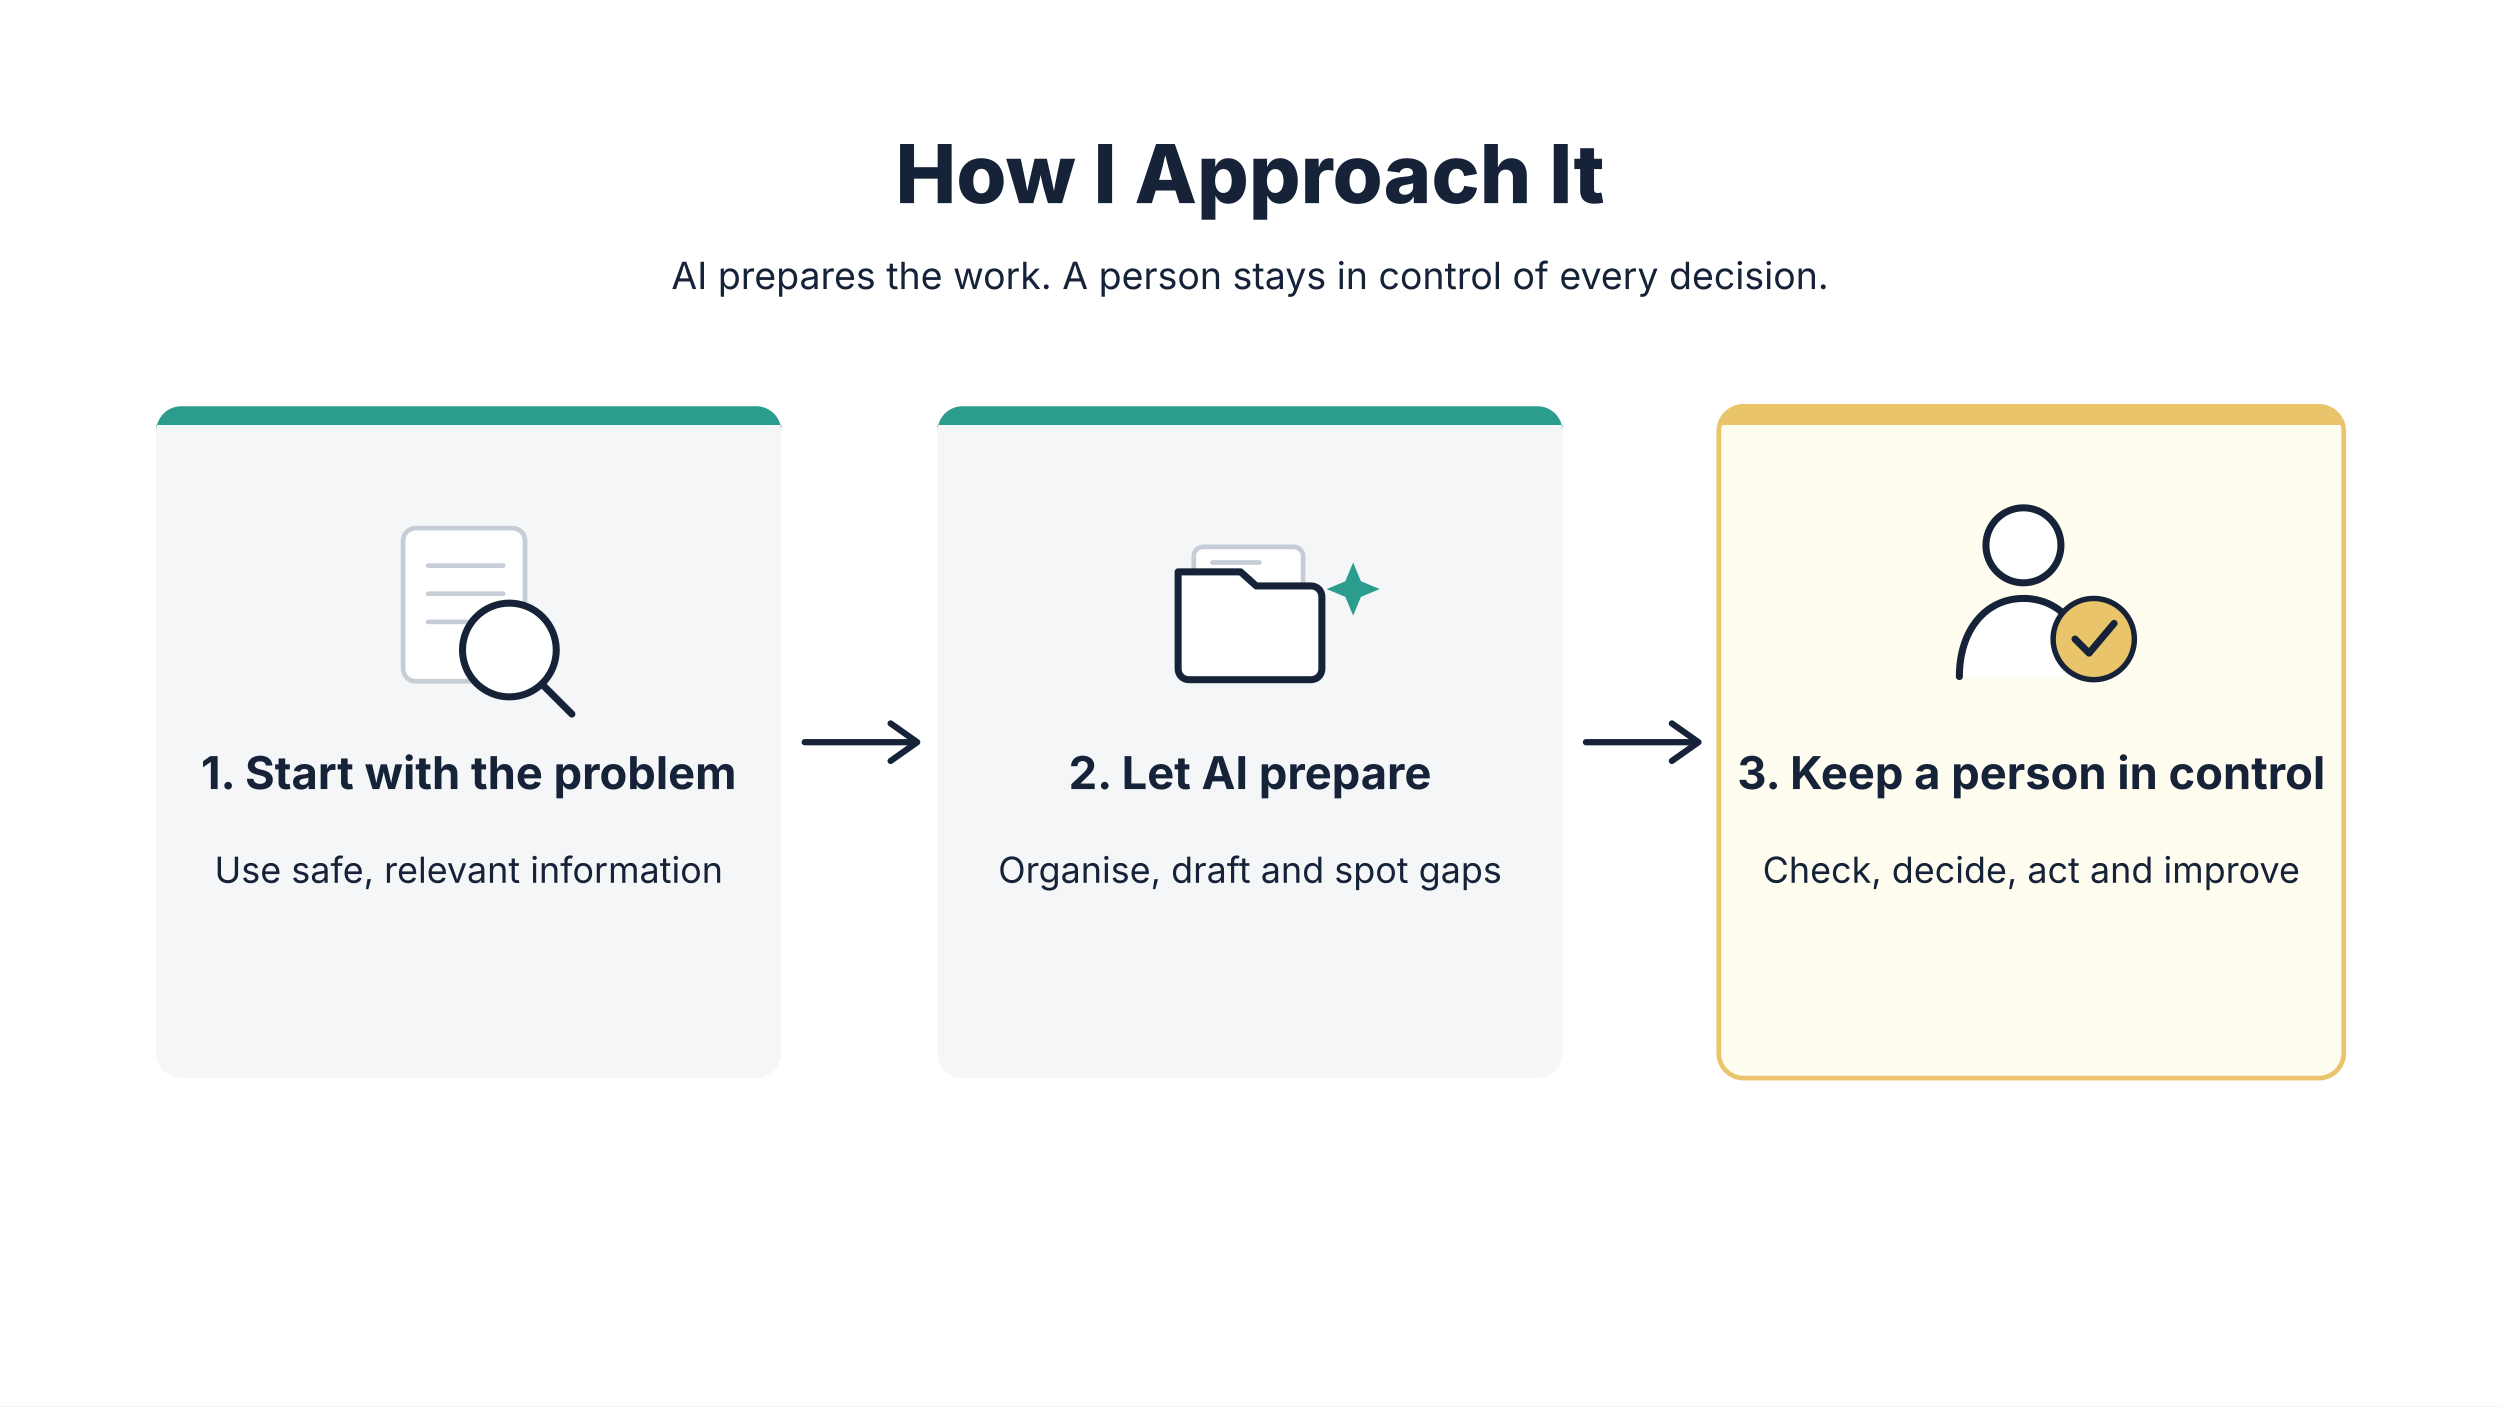
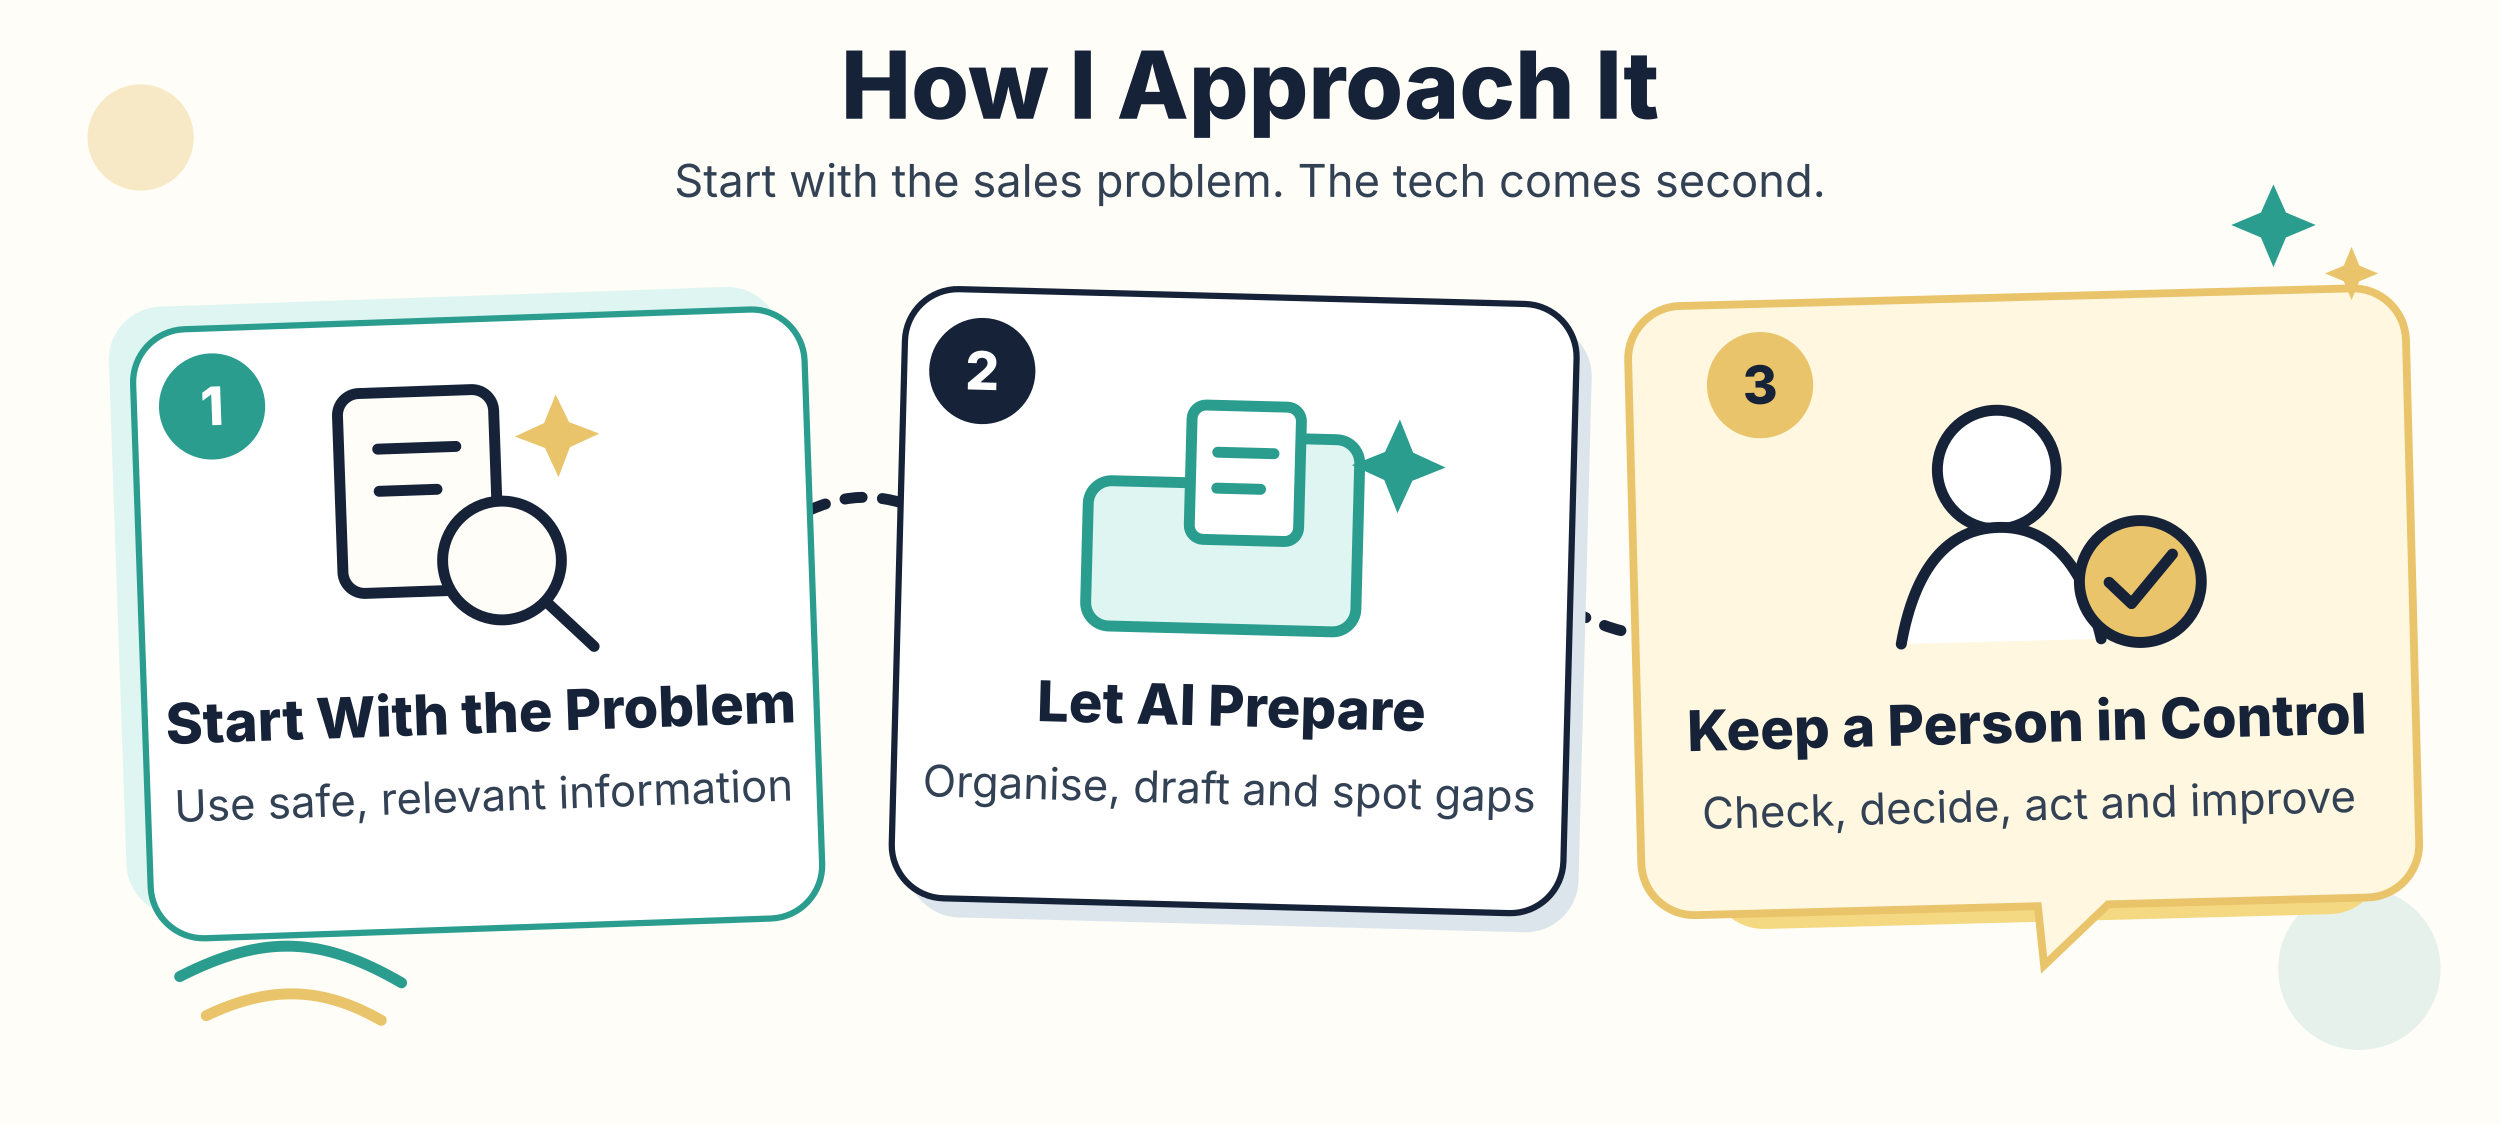
- <svg xmlns="http://www.w3.org/2000/svg" viewBox="0 0 1600 900" width="1600" height="900">
-   <defs>
-     <style>
-       .title { font-family: Inter, Arial, sans-serif; font-size: 52px; font-weight: 800; fill: #152238; }
-       .subtitle { font-family: Inter, Arial, sans-serif; font-size: 24px; font-weight: 400; fill: #152238; }
-       .card-heading { font-family: Inter, Arial, sans-serif; font-size: 29px; font-weight: 700; fill: #152238; }
-       .card-body { font-family: Inter, Arial, sans-serif; font-size: 23px; font-weight: 400; fill: #152238; }
-     </style>
-   </defs>
-   <rect width="1600" height="900" fill="#FFFFFF" />
-   <text x="800" y="130" text-anchor="middle" class="title">How I Approach It</text>
-   <text x="800" y="185" text-anchor="middle" class="subtitle">AI prepares the work. A person stays in control of every decision.</text>
-   <g transform="translate(100, 260)">
-     <rect width="400" height="430" rx="16" fill="#F4F6F8" />
-     <path d="M 0 16 A 16 16 0 0 1 16 0 L 384 0 A 16 16 0 0 1 400 16 L 400 12 L 0 12 Z" fill="#2A9D8F" />
-     <g transform="translate(140, 60)" stroke="#152238" stroke-width="4.5" fill="none" stroke-linecap="round" stroke-linejoin="round">
-       <rect x="18" y="18" width="78" height="98" rx="8" fill="#FFFFFF" stroke="#C7CDD6" stroke-width="3" />
-       <line x1="34" y1="42" x2="82" y2="42" stroke="#C7CDD6" stroke-width="3" />
-       <line x1="34" y1="60" x2="82" y2="60" stroke="#C7CDD6" stroke-width="3" />
-       <line x1="34" y1="78" x2="66" y2="78" stroke="#C7CDD6" stroke-width="3" />
-       <circle cx="86" cy="96" r="30" fill="#FFFFFF" stroke="#152238" />
-       <line x1="107" y1="118" x2="126" y2="137" />
+ <svg xmlns="http://www.w3.org/2000/svg" width="1600" height="720" viewBox="0 0 1600 720" role="img" aria-labelledby="title description">
+   <rect width="1600" height="720" fill="#fffdf7" />
+   <circle cx="90" cy="88" r="34" fill="#e9c46a" opacity="0.35" />
+   <circle cx="1510" cy="620" r="52" fill="#2a9d8f" opacity="0.12" />
+   <path d="M115 625c55-28 92-25 142 4" fill="none" stroke="#2a9d8f" stroke-width="7" stroke-linecap="round" />
+   <path d="M132 650c42-20 75-18 112 3" fill="none" stroke="#e9c46a" stroke-width="7" stroke-linecap="round" />
+   <text x="800" y="76" text-anchor="middle" font-family="Inter, Arial, sans-serif" font-size="60" font-weight="800" fill="#152238">How I Approach It</text>
+   <text x="800" y="126" text-anchor="middle" font-family="Inter, Arial, sans-serif" font-size="29" fill="#334155">Start with the sales problem. The tech comes second.</text>
+   <path d="M458 366c80-64 110-62 190-4" fill="none" stroke="#152238" stroke-width="7" stroke-linecap="round" stroke-dasharray="11 13" />
+   <path d="M630 335l24 29-37 5" fill="none" stroke="#152238" stroke-width="7" stroke-linecap="round" stroke-linejoin="round" />
+   <path d="M965 364c78 58 116 57 196-4" fill="none" stroke="#152238" stroke-width="7" stroke-linecap="round" stroke-dasharray="11 13" />
+   <path d="M1141 337l25 24-34 9" fill="none" stroke="#152238" stroke-width="7" stroke-linecap="round" stroke-linejoin="round" />
+   <g transform="rotate(-2 285 380)" font-family="Inter, Arial, sans-serif">
+     <rect x="75" y="190" width="430" height="390" rx="34" fill="#dff5f1" />
+     <rect x="90" y="205" width="430" height="390" rx="34" fill="#ffffff" stroke="#2a9d8f" stroke-width="4" />
+     <circle cx="140" cy="255" r="34" fill="#2a9d8f" />
+     <text x="140" y="267" text-anchor="middle" font-size="34" font-weight="800" fill="#ffffff">1</text>
+     <g fill="none" stroke="#152238" stroke-width="7" stroke-linecap="round" stroke-linejoin="round">
+       <rect x="220" y="250" width="100" height="128" rx="14" fill="#fffdf7" />
+       <path d="M245 286h50M245 313h37" />
+       <circle cx="322" cy="360" r="38" fill="#fffdf7" />
+       <path d="M350 388l29 29" />
    </g>
-     <text x="200" y="245" text-anchor="middle" class="card-heading">1. Start with the problem</text>
-     <text x="200" y="305" text-anchor="middle" class="card-body">Use safe, relevant information</text>
+     <path d="M360 255l8 18 19 8-19 8-8 19-8-19-19-8 19-8z" fill="#e9c46a" />
+     <text x="305" y="470" text-anchor="middle" font-size="36" font-weight="800" fill="#152238">Start With the Problem</text>
+     <text x="305" y="520" text-anchor="middle" font-size="28" fill="#334155">Use safe, relevant information</text>
  </g>
-   <g transform="translate(515, 475)">
-     <path d="M 0 0 L 70 0" stroke="#152238" stroke-width="4" stroke-linecap="round" />
-     <path d="M 55 -12 L 72 0 L 55 12" stroke="#152238" stroke-width="4" stroke-linecap="round" stroke-linejoin="round" fill="none" />
+   <g transform="rotate(1.5 800 380)" font-family="Inter, Arial, sans-serif">
+     <rect x="585" y="202" width="430" height="390" rx="34" fill="#dbe5eb" />
+     <rect x="575" y="190" width="430" height="390" rx="34" fill="#ffffff" stroke="#152238" stroke-width="4" />
+     <circle cx="625" cy="242" r="34" fill="#152238" />
+     <text x="625" y="254" text-anchor="middle" font-size="34" font-weight="800" fill="#ffffff">2</text>
+     <g fill="none" stroke="#2a9d8f" stroke-width="7" stroke-linecap="round" stroke-linejoin="round">
+       <path d="M710 310h55l18-30h70a15 15 0 0 1 15 15v93a15 15 0 0 1-15 15H710a15 15 0 0 1-15-15v-63a15 15 0 0 1 15-15z" fill="#dff5f1" />
+       <rect x="760" y="260" width="70" height="86" rx="9" fill="#ffffff" />
+       <path d="M777 290h36M777 313h28" />
+     </g>
+     <path d="M893 266l9 21 21 9-21 9-9 21-9-21-21-9 21-9z" fill="#2a9d8f" />
+     <text x="790" y="465" text-anchor="middle" font-size="36" font-weight="800" fill="#152238">Let AI Prepare</text>
+     <text x="790" y="515" text-anchor="middle" font-size="28" fill="#334155">Organise, draft and spot gaps</text>
  </g>
-   <g transform="translate(600, 260)">
-     <rect width="400" height="430" rx="16" fill="#F4F6F8" />
-     <path d="M 0 16 A 16 16 0 0 1 16 0 L 384 0 A 16 16 0 0 1 400 16 L 400 12 L 0 12 Z" fill="#2A9D8F" />
-     <g transform="translate(148, 60)" stroke="#152238" stroke-width="4.5" fill="none" stroke-linecap="round" stroke-linejoin="round">
-       <rect x="16" y="30" width="70" height="30" rx="6" fill="#FFFFFF" stroke="#C7CDD6" stroke-width="3" />
-       <line x1="28" y1="40" x2="58" y2="40" stroke="#C7CDD6" stroke-width="3" />
-       <line x1="28" y1="50" x2="52" y2="50" stroke="#C7CDD6" stroke-width="3" />
-       <path d="M 6 46 L 6 108 C 6 112 9 115 13 115 L 91 115 C 95 115 98 112 98 108 L 98 62 C 98 58 95 55 91 55 L 56 55 L 46 46 Z" fill="#FFFFFF" />
-       <path d="M 118 40 L 123 52 L 135 57 L 123 62 L 118 74 L 113 62 L 101 57 L 113 52 Z" fill="#2A9D8F" stroke="none" />
+   <g transform="rotate(-1.5 1300 380)" font-family="Inter, Arial, sans-serif">
+     <rect x="1090" y="200" width="430" height="390" rx="34" fill="#f5d982" />
+     <path d="M1080 190h430a34 34 0 0 1 34 34v322a34 34 0 0 1-34 34h-166l-42 38-3-38h-219a34 34 0 0 1-34-34V224a34 34 0 0 1 34-34z" fill="#fff7e0" stroke="#e9c46a" stroke-width="5" />
+     <circle cx="1130" cy="242" r="34" fill="#e9c46a" />
+     <text x="1130" y="254" text-anchor="middle" font-size="34" font-weight="800" fill="#152238">3</text>
+     <g fill="none" stroke="#152238" stroke-width="7" stroke-linecap="round" stroke-linejoin="round">
+       <circle cx="1280" cy="300" r="38" fill="#ffffff" />
+       <path d="M1216 410c10-49 32-73 64-73s54 24 64 73" fill="#ffffff" />
+       <circle cx="1370" cy="374" r="39" fill="#e9c46a" />
+       <path d="M1350 374l14 14 27-31" />
    </g>
-     <text x="200" y="245" text-anchor="middle" class="card-heading">2. Let AI prepare</text>
-     <text x="200" y="305" text-anchor="middle" class="card-body">Organise, draft and spot gaps</text>
+     <text x="1295" y="475" text-anchor="middle" font-size="36" font-weight="800" fill="#152238">Keep a Person in Control</text>
+     <text x="1295" y="525" text-anchor="middle" font-size="28" fill="#334155">Check, decide, act and improve</text>
  </g>
-   <g transform="translate(1015, 475)">
-     <path d="M 0 0 L 70 0" stroke="#152238" stroke-width="4" stroke-linecap="round" />
-     <path d="M 55 -12 L 72 0 L 55 12" stroke="#152238" stroke-width="4" stroke-linecap="round" stroke-linejoin="round" fill="none" />
-   </g>
-   <g transform="translate(1100, 260)">
-     <rect width="400" height="430" rx="16" fill="#FFFCF0" stroke="#E9C46A" stroke-width="3" />
-     <path d="M 0 16 A 16 16 0 0 1 16 0 L 384 0 A 16 16 0 0 1 400 16 L 400 12 L 0 12 Z" fill="#E9C46A" />
-     <g transform="translate(150, 55)" stroke="#152238" stroke-width="4.5" fill="none" stroke-linecap="round" stroke-linejoin="round">
-       <circle cx="45" cy="34" r="24" fill="#FFFFFF" />
-       <path d="M 4 118 C 4 88 21 68 45 68 C 69 68 86 88 86 118" fill="#FFFFFF" />
-       <circle cx="90" cy="94" r="26" fill="#E9C46A" stroke="#152238" stroke-width="3.5" />
-       <path d="M 78 94 L 87 103 L 103 84" stroke="#152238" stroke-width="4.5" fill="none" />
-     </g>
-     <text x="200" y="245" text-anchor="middle" class="card-heading">3. Keep a person in control</text>
-     <text x="200" y="305" text-anchor="middle" class="card-body">Check, decide, act and improve</text>
-   </g>
+   <path d="M1455 118l8 18 19 8-19 8-8 19-8-19-19-8 19-8z" fill="#2a9d8f" />
+   <path d="M1505 158l5 12 12 5-12 5-5 12-5-12-12-5 12-5z" fill="#e9c46a" />
</svg>
